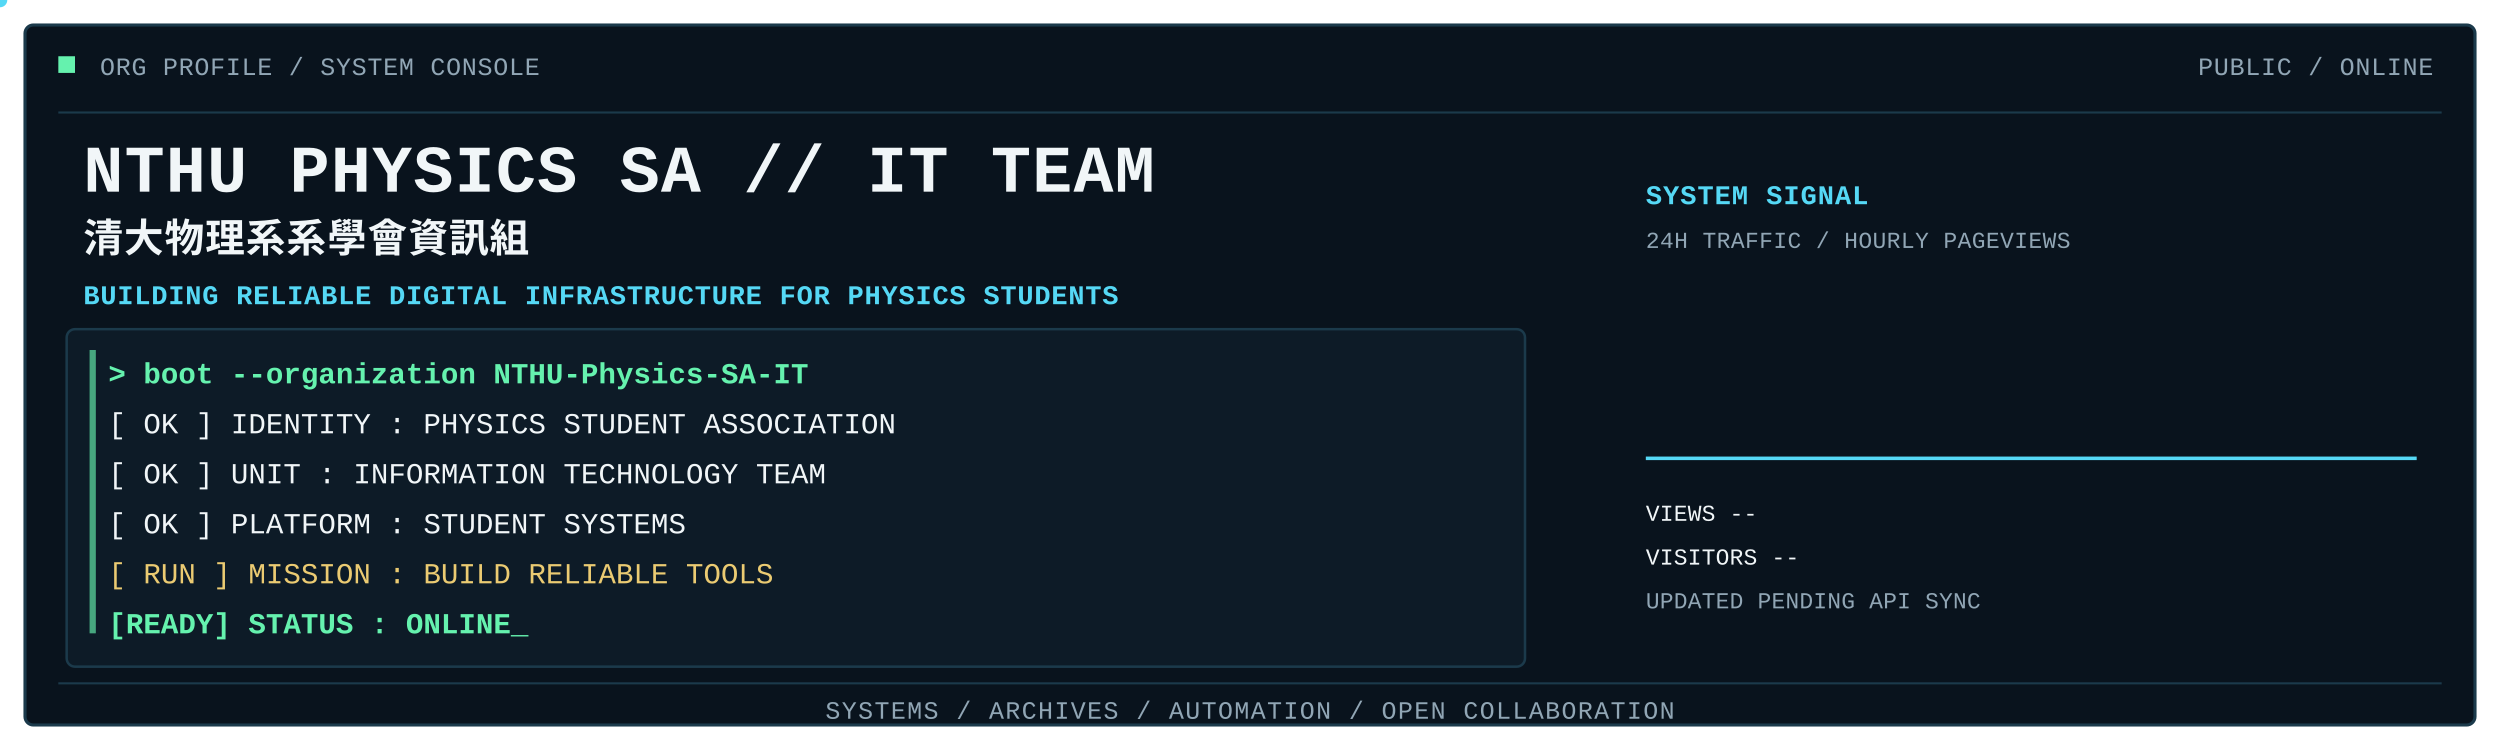
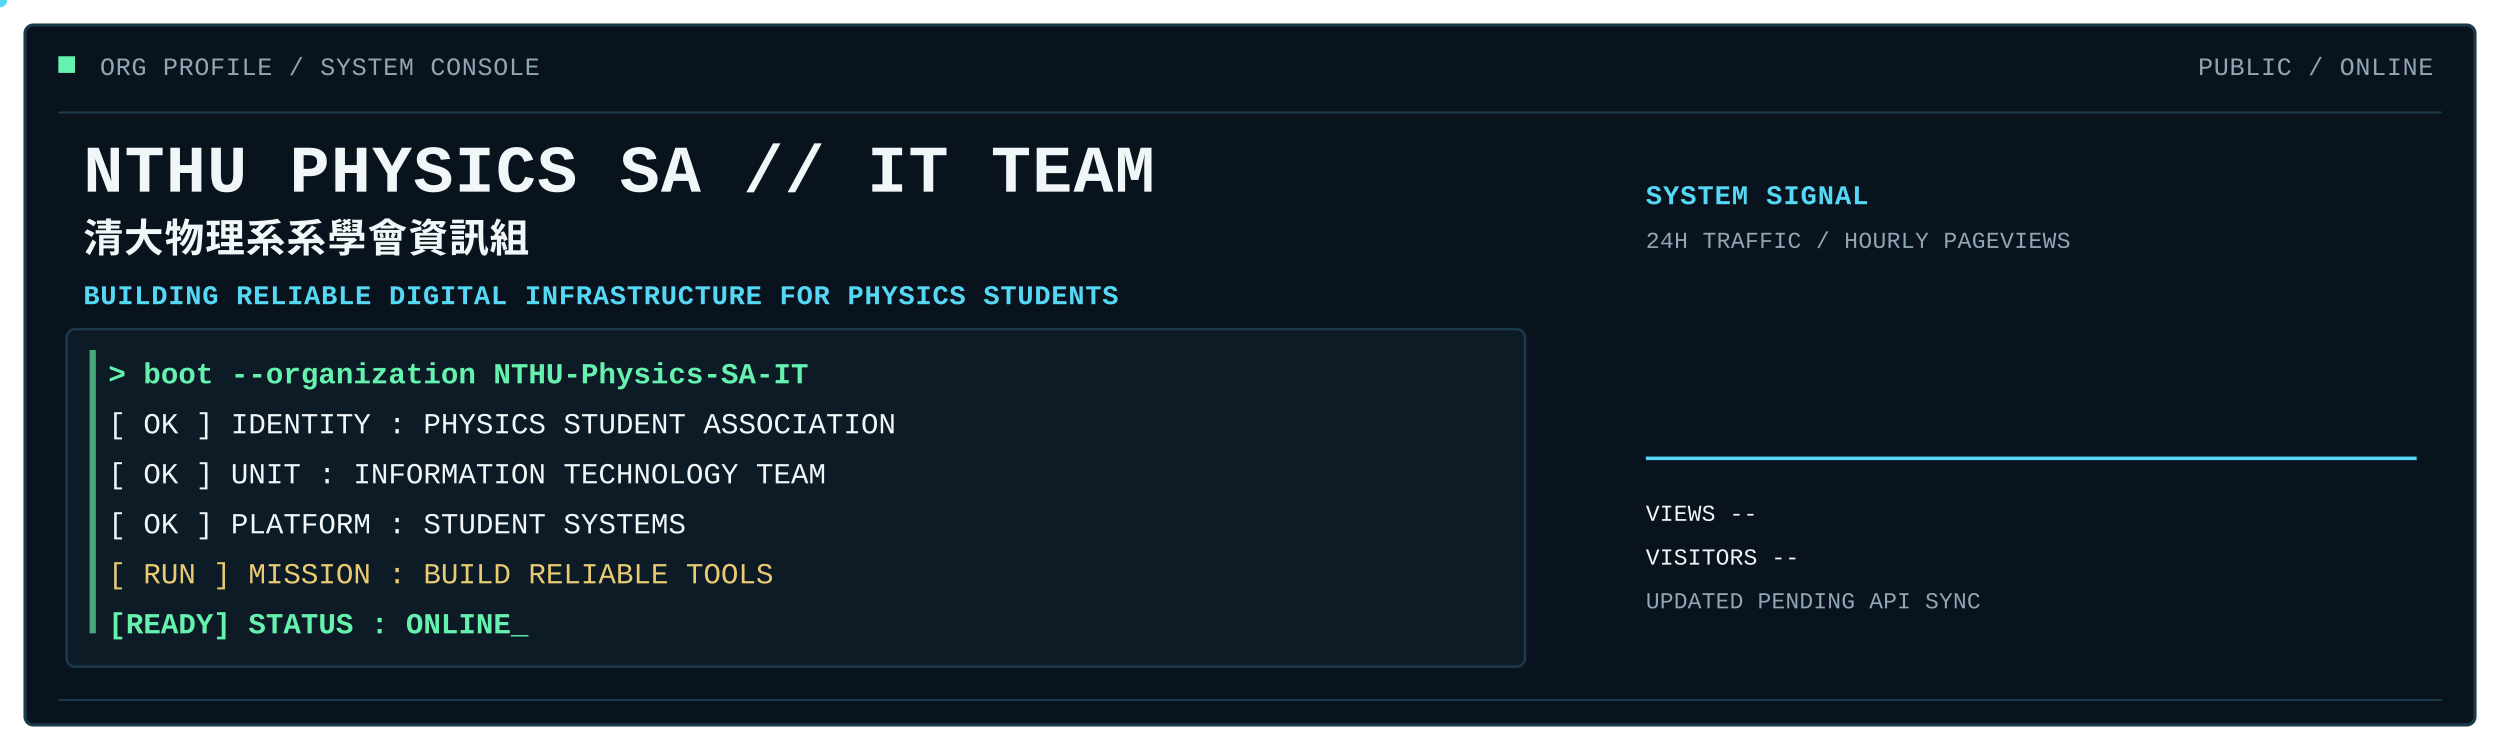
<svg xmlns="http://www.w3.org/2000/svg" viewBox="0 0 1200 360" role="img" aria-labelledby="title desc">
  <defs>
    <clipPath id="terminal-reveal">
      <rect x="52" y="167" width="0" height="22">
        <animate attributeName="width" values="0;0;48;96;144;192;240;288;336;344" keyTimes="0;.08;.18;.28;.38;.48;.58;.68;.78;1" calcMode="discrete" dur="1.4s" begin=".2s" repeatCount="1" fill="freeze" />
      </rect>
      <rect x="52" y="191" width="0" height="22">
        <animate attributeName="width" values="0;0;60;120;180;240;300;360;418" keyTimes="0;.08;.2;.32;.44;.56;.68;.82;1" calcMode="discrete" dur="1s" begin="1.7s" repeatCount="1" fill="freeze" />
      </rect>
      <rect x="52" y="215" width="0" height="22">
        <animate attributeName="width" values="0;0;60;120;180;240;300;360;418" keyTimes="0;.08;.2;.32;.44;.56;.68;.82;1" calcMode="discrete" dur="1s" begin="2.8s" repeatCount="1" fill="freeze" />
      </rect>
      <rect x="52" y="239" width="0" height="22">
        <animate attributeName="width" values="0;0;55;110;165;220;275;330" keyTimes="0;.1;.24;.38;.52;.66;.82;1" calcMode="discrete" dur=".8s" begin="3.9s" repeatCount="1" fill="freeze" />
      </rect>
      <rect x="52" y="263" width="0" height="22">
        <animate attributeName="width" values="0;0;56;112;168;224;280;340" keyTimes="0;.1;.24;.38;.52;.66;.82;1" calcMode="discrete" dur=".8s" begin="4.8s" repeatCount="1" fill="freeze" />
      </rect>
      <rect x="52" y="287" width="0" height="22">
        <animate attributeName="width" values="0;0;45;90;135;180;225;270" keyTimes="0;.1;.24;.38;.52;.66;.82;1" calcMode="discrete" dur=".8s" begin="5.7s" repeatCount="1" fill="freeze" />
      </rect>
    </clipPath>
    <style>
      text {
        font-family: "Courier New", Courier, "Liberation Mono", "DejaVu Sans Mono", monospace;
        font-weight: 500;
      }
      .panel { fill: #09131D; }
      .raised { fill: #0D1B27; }
      .primary { fill: #F1F6F8; }
      .muted { fill: #91A6B5; }
      .green { fill: #65F2AE; }
      .cyan { fill: #55D8F5; }
      .amber { fill: #EBCB72; }
      .border { stroke: #1B3A4B; }
      .brand { font-size: 32px; font-weight: 900; letter-spacing: .6px; }
      .brand-zh { font-size: 19px; font-weight: 800; letter-spacing: .5px; }
      .tagline { font-size: 13px; font-weight: 600; letter-spacing: .35px; }
      .meta { font-size: 12px; font-weight: 500; letter-spacing: .35px; }
      .terminal { font-size: 14px; font-weight: 500; }
      .terminal-strong { font-weight: 600; }
      .signal-heading { font-size: 13px; font-weight: 700; letter-spacing: .45px; }
      .signal-copy { font-size: 11px; font-weight: 400; letter-spacing: .2px; }
      .signal-label { font-size: 11px; font-weight: 500; letter-spacing: .25px; }
      .signal-telemetry { font-size: 11px; font-weight: 500; letter-spacing: .1px; }
      .rail { font-size: 12px; font-weight: 500; letter-spacing: .65px; }
      @media (prefers-reduced-motion: reduce) {
        .motion-layer { display: none !important; }
        .signal-motion { display: none !important; }
      }
    </style>
  </defs>
  <rect x="12" y="12" width="1176" height="336" rx="4" class="panel border" stroke-width="1.5" />
  <g aria-hidden="true">
    <path d="M28 54H1172" class="border" stroke-width="1" />
    <rect x="28" y="27" width="8" height="8" class="green" />
  </g>
  <text x="48" y="36" class="meta muted">ORG PROFILE / SYSTEM CONSOLE</text>
  <text x="1168" y="36" text-anchor="end" class="meta muted">PUBLIC / ONLINE</text>
  <text x="40" y="92" class="brand primary">NTHU PHYSICS SA // IT TEAM</text>
  <text x="40" y="121" class="brand-zh primary">清大物理系系學會資訊組</text>
  <text x="40" y="146" class="tagline cyan">BUILDING RELIABLE DIGITAL INFRASTRUCTURE FOR PHYSICS STUDENTS</text>
  <rect x="32" y="158" width="700" height="162" rx="4" class="raised border" stroke-width="1.2" />
  <rect x="43" y="168" width="3" height="136" class="green" opacity=".65" />
  <g class="static-fallback terminal">
    <text x="52" y="184" class="green terminal-strong">&gt; boot --organization NTHU-Physics-SA-IT</text>
    <text x="52" y="208" class="primary">[ OK ] IDENTITY     : PHYSICS STUDENT ASSOCIATION</text>
    <text x="52" y="232" class="primary">[ OK ] UNIT         : INFORMATION TECHNOLOGY TEAM</text>
    <text x="52" y="256" class="primary">[ OK ] PLATFORM     : STUDENT SYSTEMS</text>
    <text x="52" y="280" class="amber">[ RUN ] MISSION     : BUILD RELIABLE TOOLS</text>
    <text x="52" y="304" class="green terminal-strong">[READY] STATUS      : ONLINE_</text>
  </g>
  <g class="motion-layer">
    <rect x="48" y="164" width="672" height="146" class="raised" opacity="0">
      <set attributeName="opacity" to="1" begin=".05s" fill="freeze" />
    </rect>
    <g class="terminal" clip-path="url(#terminal-reveal)">
      <text x="52" y="184" class="green terminal-strong">&gt; boot --organization NTHU-Physics-SA-IT</text>
      <text x="52" y="208" class="primary">[ OK ] IDENTITY     : PHYSICS STUDENT ASSOCIATION</text>
      <text x="52" y="232" class="primary">[ OK ] UNIT         : INFORMATION TECHNOLOGY TEAM</text>
      <text x="52" y="256" class="primary">[ OK ] PLATFORM     : STUDENT SYSTEMS</text>
      <text x="52" y="280" class="amber">[ RUN ] MISSION     : BUILD RELIABLE TOOLS</text>
      <text x="52" y="304" class="green terminal-strong">[READY] STATUS      : ONLINE</text>
    </g>
    <rect x="288" y="291" width="8" height="15" class="green" opacity="0">
      <animate attributeName="opacity" values="1;0;1" dur="1.2s" begin="6.6s" repeatCount="indefinite" />
    </rect>
  </g>
  <g aria-label="Umami traffic snapshot" data-generated-at="pending" data-pageviews="pending" data-visitors="pending">
    <text x="790" y="98" class="signal-heading cyan">SYSTEM SIGNAL</text>
    <text x="790" y="119" class="signal-copy muted">24H TRAFFIC / HOURLY PAGEVIEWS</text>
    <path d="M790 220H1160" class="border" stroke-width="1" opacity=".55" />
    <path data-umami-signal="desktop" d="M790 220L806.1 220L822.2 220L838.3 220L854.3 220L870.4 220L886.5 220L902.6 220L918.7 220L934.8 220L950.9 220L967 220L983 220L999.1 220L1015.2 220L1031.3 220L1047.4 220L1063.5 220L1079.6 220L1095.7 220L1111.7 220L1127.8 220L1143.9 220L1160 220" fill="none" stroke="#55D8F5" stroke-width="1.7" />
    <g class="signal-motion" aria-hidden="true">
      <circle r="3.5" class="cyan">
        <animateMotion dur="10s" repeatCount="indefinite" path="M790 220L806.1 220L822.2 220L838.3 220L854.3 220L870.4 220L886.5 220L902.6 220L918.7 220L934.8 220L950.9 220L967 220L983 220L999.1 220L1015.2 220L1031.3 220L1047.4 220L1063.5 220L1079.6 220L1095.7 220L1111.7 220L1127.8 220L1143.9 220L1160 220" />
      </circle>
    </g>
    <text x="790" y="250" class="signal-telemetry primary">VIEWS      --</text>
    <text x="790" y="271" class="signal-telemetry primary">VISITORS   --</text>
    <text x="790" y="292" class="signal-telemetry muted">UPDATED    PENDING API SYNC</text>
  </g>
-   <path d="M28 328H1172" class="border" stroke-width="1" />
-   <text x="600" y="345" text-anchor="middle" class="rail muted">SYSTEMS / ARCHIVES / AUTOMATION / OPEN COLLABORATION</text>
+   <path d="M28 336H1172" class="border" stroke-width="1" />
</svg>
